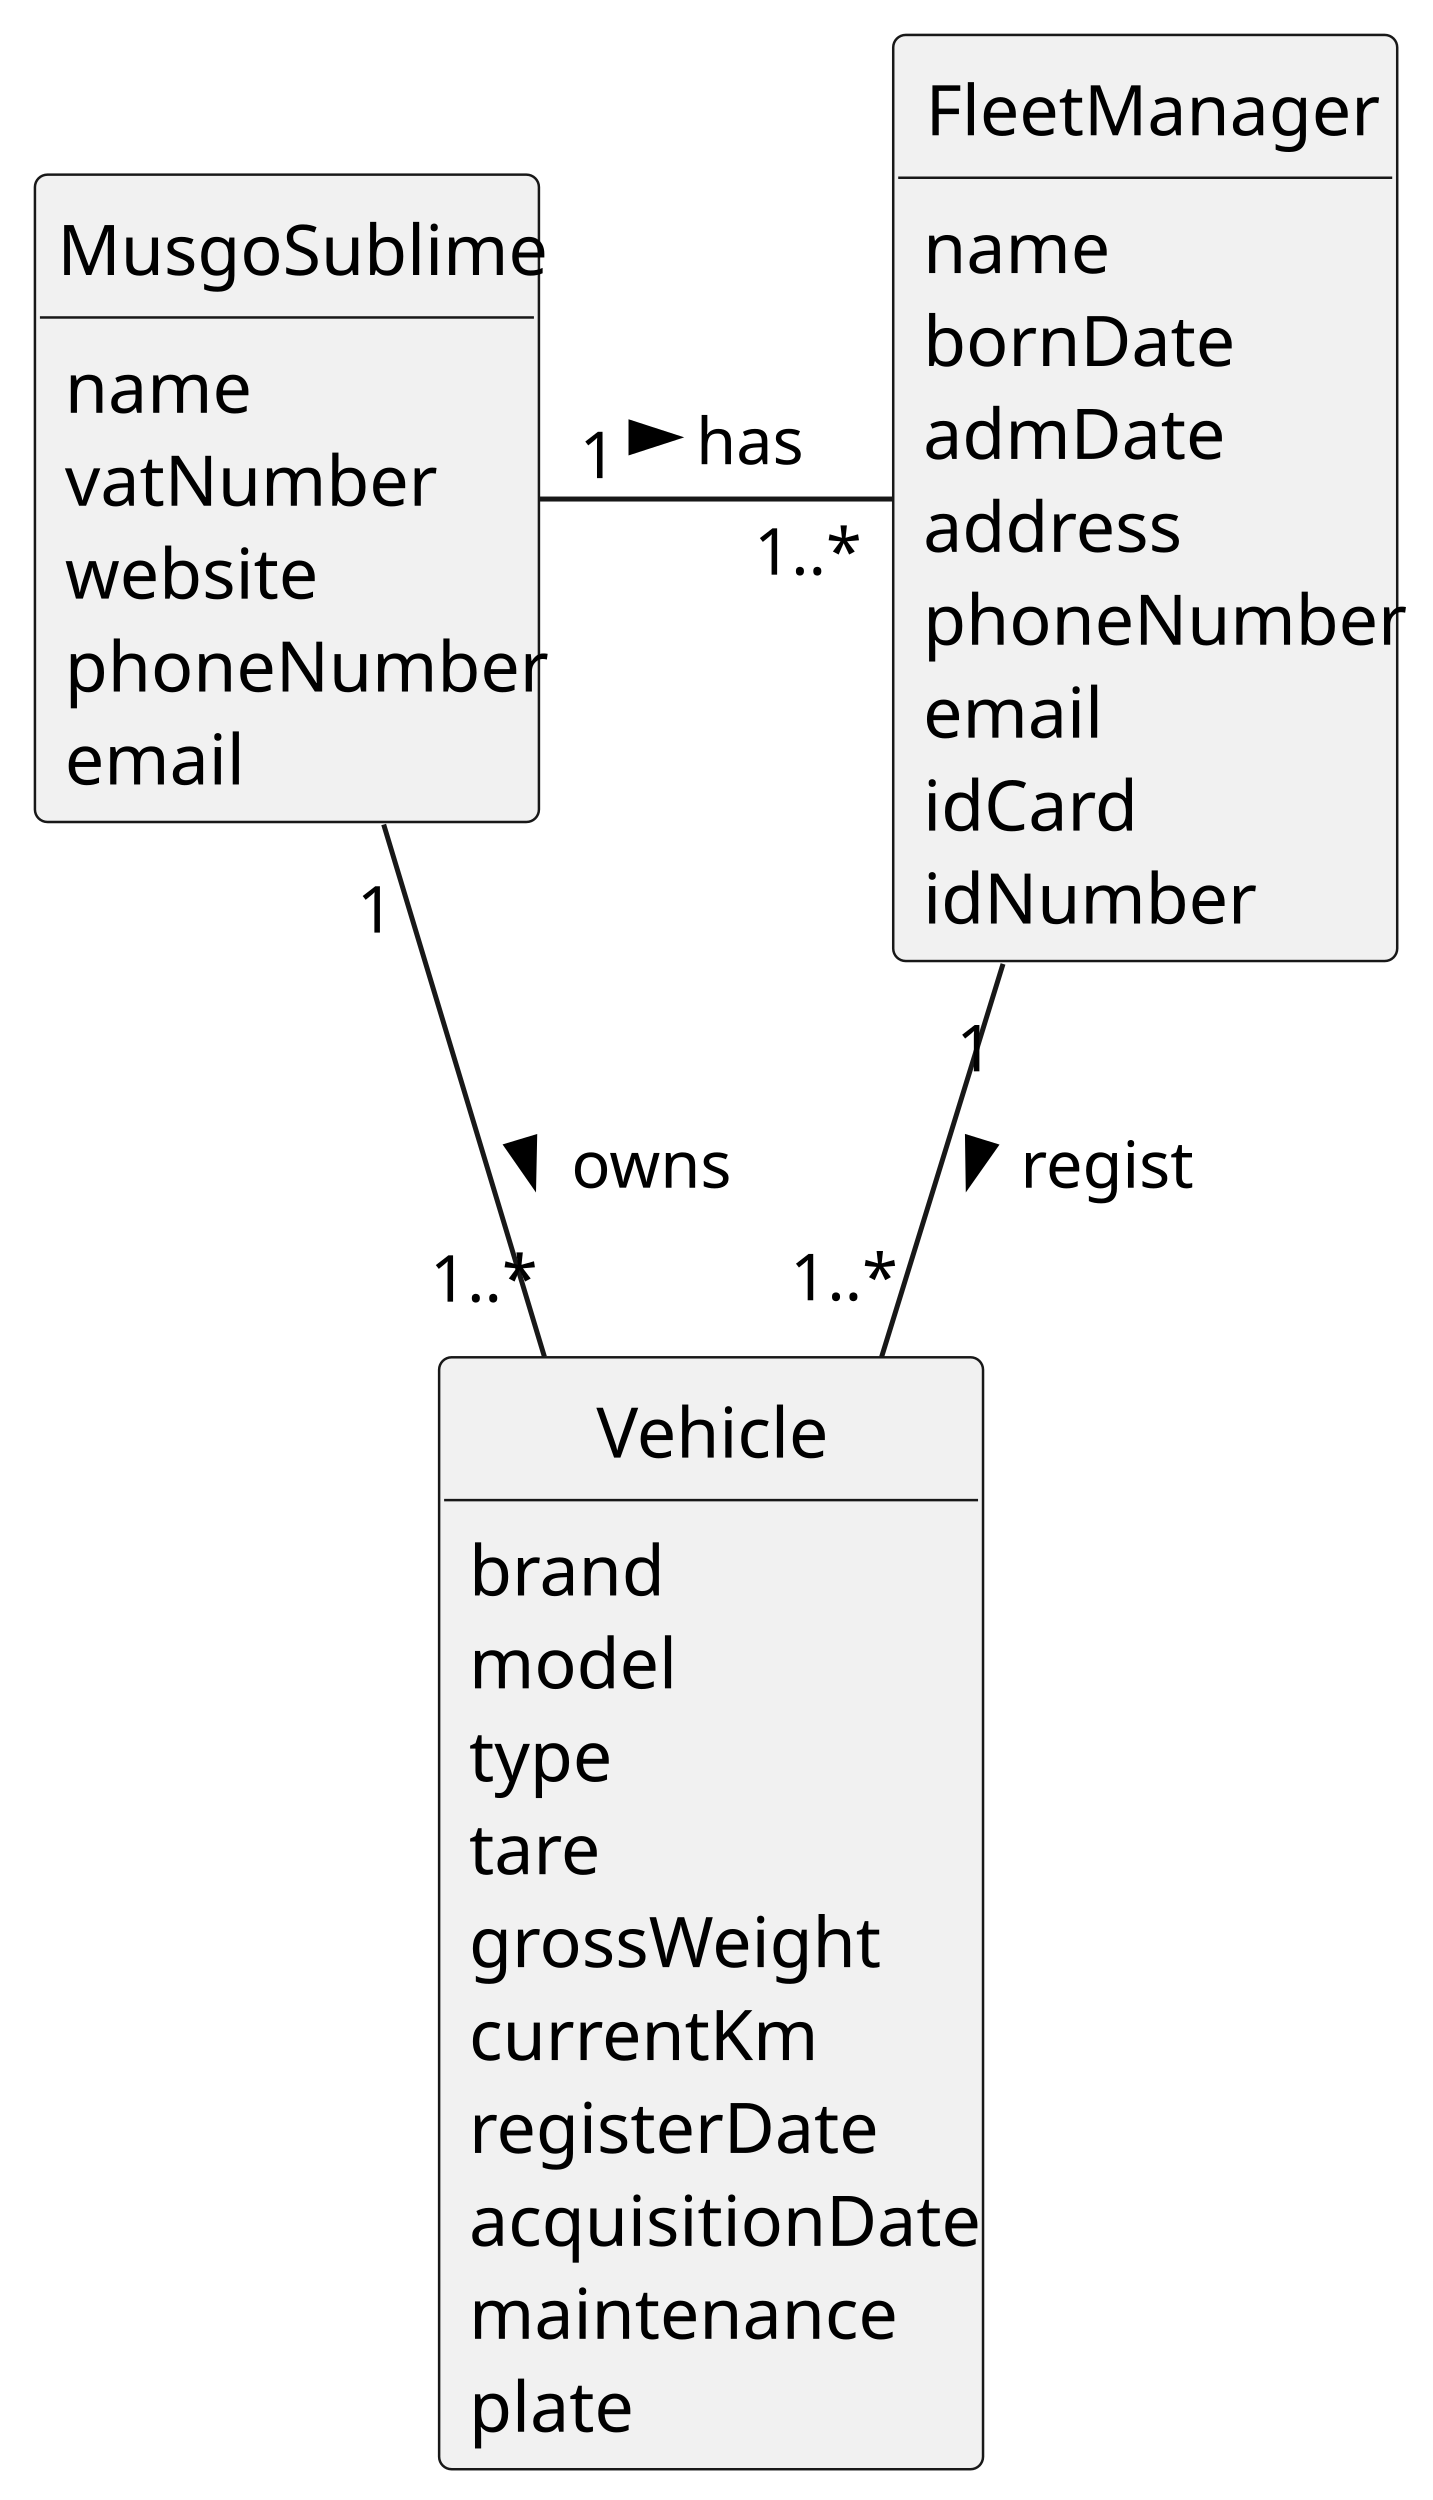
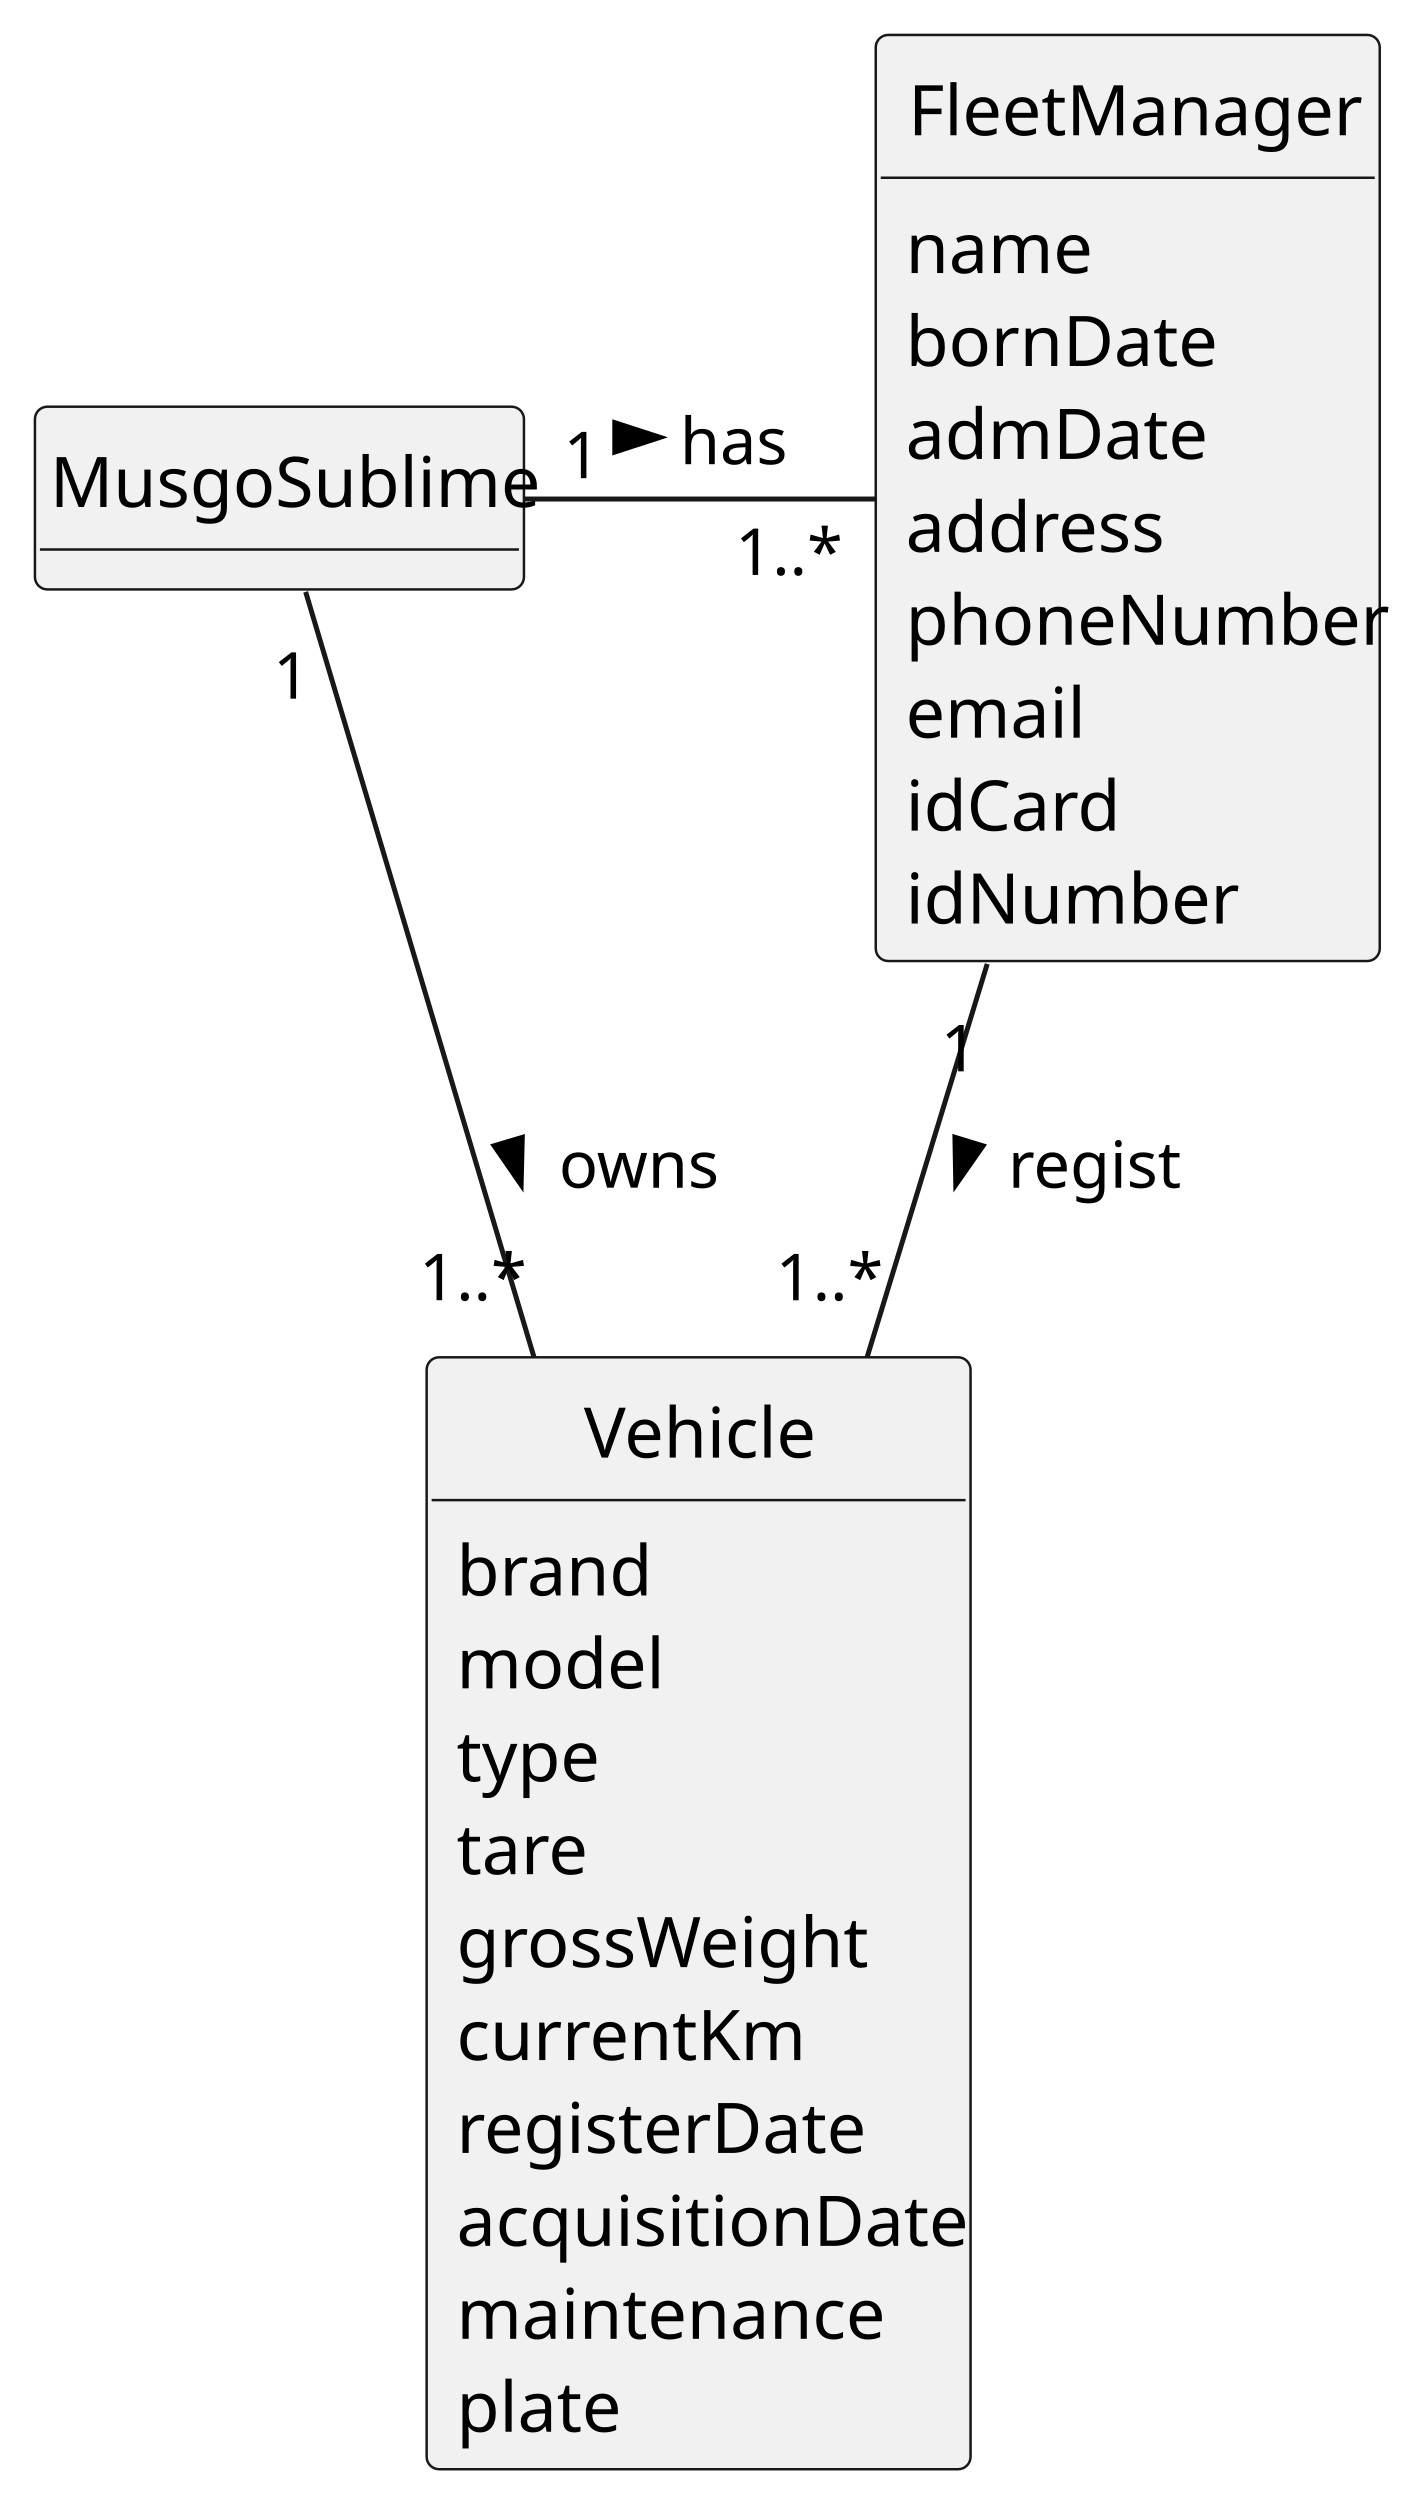
- <svg xmlns="http://www.w3.org/2000/svg" contentStyleType="text/css" height="501px" preserveAspectRatio="none" style="width:287px;height:501px;background:#FFFFFF;" version="1.1" viewBox="0 0 287 501" width="287px" zoomAndPan="magnify">
+ <svg xmlns="http://www.w3.org/2000/svg" contentStyleType="text/css" height="501px" preserveAspectRatio="none" style="width:283px;height:501px;background:#FFFFFF;" version="1.1" viewBox="0 0 283 501" width="283px" zoomAndPan="magnify">
  <defs />
  <g>
    <g id="elem_MusgoSublime">
-       <rect codeLine="10" fill="#F1F1F1" height="129.727" id="MusgoSublime" rx="2.5" ry="2.5" style="stroke:#181818;stroke-width:0.5;" width="101" x="7" y="35" />
-       <text fill="#000000" font-family="sans-serif" font-size="14" lengthAdjust="spacing" textLength="92" x="11.5" y="55.107">MusgoSublime</text>
-       <line style="stroke:#181818;stroke-width:0.5;" x1="8" x2="107" y1="63.621" y2="63.621" />
-       <text fill="#000000" font-family="sans-serif" font-size="14" lengthAdjust="spacing" textLength="35" x="13" y="82.728">name</text>
-       <text fill="#000000" font-family="sans-serif" font-size="14" lengthAdjust="spacing" textLength="68" x="13" y="101.35">vatNumber</text>
-       <text fill="#000000" font-family="sans-serif" font-size="14" lengthAdjust="spacing" textLength="47" x="13" y="119.971">website</text>
-       <text fill="#000000" font-family="sans-serif" font-size="14" lengthAdjust="spacing" textLength="89" x="13" y="138.592">phoneNumber</text>
-       <text fill="#000000" font-family="sans-serif" font-size="14" lengthAdjust="spacing" textLength="33" x="13" y="157.213">email</text>
+       <rect codeLine="10" fill="#F1F1F1" height="36.621" id="MusgoSublime" rx="2.5" ry="2.5" style="stroke:#181818;stroke-width:0.5;" width="98" x="7" y="81.5" />
+       <text fill="#000000" font-family="sans-serif" font-size="14" lengthAdjust="spacing" textLength="92" x="10" y="101.607">MusgoSublime</text>
+       <line style="stroke:#181818;stroke-width:0.5;" x1="8" x2="104" y1="110.121" y2="110.121" />
    </g>
    <g id="elem_FleetManager">
-       <rect codeLine="18" fill="#F1F1F1" height="185.59" id="FleetManager" rx="2.5" ry="2.5" style="stroke:#181818;stroke-width:0.5;" width="101" x="179" y="7" />
-       <text fill="#000000" font-family="sans-serif" font-size="14" lengthAdjust="spacing" textLength="88" x="185.5" y="27.107">FleetManager</text>
-       <line style="stroke:#181818;stroke-width:0.5;" x1="180" x2="279" y1="35.621" y2="35.621" />
-       <text fill="#000000" font-family="sans-serif" font-size="14" lengthAdjust="spacing" textLength="35" x="185" y="54.728">name</text>
-       <text fill="#000000" font-family="sans-serif" font-size="14" lengthAdjust="spacing" textLength="59" x="185" y="73.35">bornDate</text>
-       <text fill="#000000" font-family="sans-serif" font-size="14" lengthAdjust="spacing" textLength="57" x="185" y="91.971">admDate</text>
-       <text fill="#000000" font-family="sans-serif" font-size="14" lengthAdjust="spacing" textLength="51" x="185" y="110.592">address</text>
-       <text fill="#000000" font-family="sans-serif" font-size="14" lengthAdjust="spacing" textLength="89" x="185" y="129.213">phoneNumber</text>
-       <text fill="#000000" font-family="sans-serif" font-size="14" lengthAdjust="spacing" textLength="33" x="185" y="147.834">email</text>
-       <text fill="#000000" font-family="sans-serif" font-size="14" lengthAdjust="spacing" textLength="42" x="185" y="166.455">idCard</text>
-       <text fill="#000000" font-family="sans-serif" font-size="14" lengthAdjust="spacing" textLength="60" x="185" y="185.076">idNumber</text>
+       <rect codeLine="13" fill="#F1F1F1" height="185.59" id="FleetManager" rx="2.5" ry="2.5" style="stroke:#181818;stroke-width:0.5;" width="101" x="175.5" y="7" />
+       <text fill="#000000" font-family="sans-serif" font-size="14" lengthAdjust="spacing" textLength="88" x="182" y="27.107">FleetManager</text>
+       <line style="stroke:#181818;stroke-width:0.5;" x1="176.5" x2="275.5" y1="35.621" y2="35.621" />
+       <text fill="#000000" font-family="sans-serif" font-size="14" lengthAdjust="spacing" textLength="35" x="181.5" y="54.728">name</text>
+       <text fill="#000000" font-family="sans-serif" font-size="14" lengthAdjust="spacing" textLength="59" x="181.5" y="73.35">bornDate</text>
+       <text fill="#000000" font-family="sans-serif" font-size="14" lengthAdjust="spacing" textLength="57" x="181.5" y="91.971">admDate</text>
+       <text fill="#000000" font-family="sans-serif" font-size="14" lengthAdjust="spacing" textLength="51" x="181.5" y="110.592">address</text>
+       <text fill="#000000" font-family="sans-serif" font-size="14" lengthAdjust="spacing" textLength="89" x="181.5" y="129.213">phoneNumber</text>
+       <text fill="#000000" font-family="sans-serif" font-size="14" lengthAdjust="spacing" textLength="33" x="181.5" y="147.834">email</text>
+       <text fill="#000000" font-family="sans-serif" font-size="14" lengthAdjust="spacing" textLength="42" x="181.5" y="166.455">idCard</text>
+       <text fill="#000000" font-family="sans-serif" font-size="14" lengthAdjust="spacing" textLength="60" x="181.5" y="185.076">idNumber</text>
    </g>
    <g id="elem_Vehicle">
-       <rect codeLine="29" fill="#F1F1F1" height="222.832" id="Vehicle" rx="2.5" ry="2.5" style="stroke:#181818;stroke-width:0.5;" width="109" x="88" y="272" />
-       <text fill="#000000" font-family="sans-serif" font-size="14" lengthAdjust="spacing" textLength="46" x="119.5" y="292.107">Vehicle</text>
-       <line style="stroke:#181818;stroke-width:0.5;" x1="89" x2="196" y1="300.621" y2="300.621" />
-       <text fill="#000000" font-family="sans-serif" font-size="14" lengthAdjust="spacing" textLength="37" x="94" y="319.728">brand</text>
-       <text fill="#000000" font-family="sans-serif" font-size="14" lengthAdjust="spacing" textLength="38" x="94" y="338.35">model</text>
-       <text fill="#000000" font-family="sans-serif" font-size="14" lengthAdjust="spacing" textLength="27" x="94" y="356.971">type</text>
-       <text fill="#000000" font-family="sans-serif" font-size="14" lengthAdjust="spacing" textLength="25" x="94" y="375.592">tare</text>
-       <text fill="#000000" font-family="sans-serif" font-size="14" lengthAdjust="spacing" textLength="79" x="94" y="394.213">grossWeight</text>
-       <text fill="#000000" font-family="sans-serif" font-size="14" lengthAdjust="spacing" textLength="65" x="94" y="412.834">currentKm</text>
-       <text fill="#000000" font-family="sans-serif" font-size="14" lengthAdjust="spacing" textLength="78" x="94" y="431.455">registerDate</text>
-       <text fill="#000000" font-family="sans-serif" font-size="14" lengthAdjust="spacing" textLength="97" x="94" y="450.076">acquisitionDate</text>
-       <text fill="#000000" font-family="sans-serif" font-size="14" lengthAdjust="spacing" textLength="81" x="94" y="468.697">maintenance</text>
-       <text fill="#000000" font-family="sans-serif" font-size="14" lengthAdjust="spacing" textLength="31" x="94" y="487.318">plate</text>
+       <rect codeLine="24" fill="#F1F1F1" height="222.832" id="Vehicle" rx="2.5" ry="2.5" style="stroke:#181818;stroke-width:0.5;" width="109" x="85.5" y="272" />
+       <text fill="#000000" font-family="sans-serif" font-size="14" lengthAdjust="spacing" textLength="46" x="117" y="292.107">Vehicle</text>
+       <line style="stroke:#181818;stroke-width:0.5;" x1="86.5" x2="193.5" y1="300.621" y2="300.621" />
+       <text fill="#000000" font-family="sans-serif" font-size="14" lengthAdjust="spacing" textLength="37" x="91.5" y="319.728">brand</text>
+       <text fill="#000000" font-family="sans-serif" font-size="14" lengthAdjust="spacing" textLength="38" x="91.5" y="338.35">model</text>
+       <text fill="#000000" font-family="sans-serif" font-size="14" lengthAdjust="spacing" textLength="27" x="91.5" y="356.971">type</text>
+       <text fill="#000000" font-family="sans-serif" font-size="14" lengthAdjust="spacing" textLength="25" x="91.5" y="375.592">tare</text>
+       <text fill="#000000" font-family="sans-serif" font-size="14" lengthAdjust="spacing" textLength="79" x="91.5" y="394.213">grossWeight</text>
+       <text fill="#000000" font-family="sans-serif" font-size="14" lengthAdjust="spacing" textLength="65" x="91.5" y="412.834">currentKm</text>
+       <text fill="#000000" font-family="sans-serif" font-size="14" lengthAdjust="spacing" textLength="78" x="91.5" y="431.455">registerDate</text>
+       <text fill="#000000" font-family="sans-serif" font-size="14" lengthAdjust="spacing" textLength="97" x="91.5" y="450.076">acquisitionDate</text>
+       <text fill="#000000" font-family="sans-serif" font-size="14" lengthAdjust="spacing" textLength="81" x="91.5" y="468.697">maintenance</text>
+       <text fill="#000000" font-family="sans-serif" font-size="14" lengthAdjust="spacing" textLength="31" x="91.5" y="487.318">plate</text>
    </g>
    <g id="link_MusgoSublime_FleetManager">
-       <path codeLine="42" d="M108.18,100 C130.47,100 156.6,100 178.89,100 " fill="none" id="MusgoSublime-FleetManager" style="stroke:#181818;stroke-width:1.0;" />
-       <polygon fill="#000000" points="135.5,87.645,126.455,84.707,126.455,90.584,135.5,87.645" style="stroke:#000000;stroke-width:1.0;" />
-       <text fill="#000000" font-family="sans-serif" font-size="13" lengthAdjust="spacing" textLength="21" x="139.5" y="93.028">has</text>
-       <text fill="#000000" font-family="sans-serif" font-size="13" lengthAdjust="spacing" textLength="7" x="116.138" y="95.821">1</text>
-       <text fill="#000000" font-family="sans-serif" font-size="13" lengthAdjust="spacing" textLength="20" x="151.124" y="115.162">1..*</text>
+       <path codeLine="37" d="M105.17,100 C127.23,100 153.24,100 175.46,100 " fill="none" id="MusgoSublime-FleetManager" style="stroke:#181818;stroke-width:1.0;" />
+       <polygon fill="#000000" points="132.25,87.645,123.205,84.707,123.205,90.584,132.25,87.645" style="stroke:#000000;stroke-width:1.0;" />
+       <text fill="#000000" font-family="sans-serif" font-size="13" lengthAdjust="spacing" textLength="21" x="136.25" y="93.028">has</text>
+       <text fill="#000000" font-family="sans-serif" font-size="13" lengthAdjust="spacing" textLength="7" x="112.906" y="95.829">1</text>
+       <text fill="#000000" font-family="sans-serif" font-size="13" lengthAdjust="spacing" textLength="20" x="147.325" y="115.218">1..*</text>
    </g>
    <g id="link_FleetManager_Vehicle">
-       <path codeLine="43" d="M201.01,193.17 C193.23,218.35 184.72,245.89 176.66,271.97 " fill="none" id="FleetManager-Vehicle" style="stroke:#181818;stroke-width:1.0;" />
-       <polygon fill="#000000" points="194.024,237.423,199.502,229.648,193.886,227.913,194.024,237.423" style="stroke:#000000;stroke-width:1.0;" />
-       <text fill="#000000" font-family="sans-serif" font-size="13" lengthAdjust="spacing" textLength="32" x="204.5" y="238.028">regist</text>
-       <text fill="#000000" font-family="sans-serif" font-size="13" lengthAdjust="spacing" textLength="7" x="191.661" y="214.69">1</text>
-       <text fill="#000000" font-family="sans-serif" font-size="13" lengthAdjust="spacing" textLength="20" x="158.359" y="260.575">1..*</text>
+       <path codeLine="38" d="M197.84,193.17 C190.15,218.35 181.74,245.89 173.77,271.97 " fill="none" id="FleetManager-Vehicle" style="stroke:#181818;stroke-width:1.0;" />
+       <polygon fill="#000000" points="191.539,237.427,196.992,229.635,191.371,227.918,191.539,237.427" style="stroke:#000000;stroke-width:1.0;" />
+       <text fill="#000000" font-family="sans-serif" font-size="13" lengthAdjust="spacing" textLength="32" x="202" y="238.028">regist</text>
+       <text fill="#000000" font-family="sans-serif" font-size="13" lengthAdjust="spacing" textLength="7" x="188.515" y="214.69">1</text>
+       <text fill="#000000" font-family="sans-serif" font-size="13" lengthAdjust="spacing" textLength="20" x="155.441" y="260.575">1..*</text>
    </g>
    <g id="link_MusgoSublime_Vehicle">
-       <path codeLine="44" d="M76.89,165.23 C86.42,196.79 98.18,235.73 109.1,271.88 " fill="none" id="MusgoSublime-Vehicle" style="stroke:#181818;stroke-width:1.0;" />
-       <polygon fill="#000000" points="106.946,237.432,107.144,227.923,101.517,229.623,106.946,237.432" style="stroke:#000000;stroke-width:1.0;" />
-       <text fill="#000000" font-family="sans-serif" font-size="13" lengthAdjust="spacing" textLength="30" x="114.5" y="238.028">owns</text>
-       <text fill="#000000" font-family="sans-serif" font-size="13" lengthAdjust="spacing" textLength="7" x="71.529" y="186.891">1</text>
-       <text fill="#000000" font-family="sans-serif" font-size="13" lengthAdjust="spacing" textLength="20" x="86.184" y="260.853">1..*</text>
+       <path codeLine="39" d="M61.25,118.61 C70.36,149.12 89.75,214.11 107.01,271.96 " fill="none" id="MusgoSublime-Vehicle" style="stroke:#181818;stroke-width:1.0;" />
+       <polygon fill="#000000" points="104.43,237.437,104.66,227.929,99.027,229.61,104.43,237.437" style="stroke:#000000;stroke-width:1.0;" />
+       <text fill="#000000" font-family="sans-serif" font-size="13" lengthAdjust="spacing" textLength="30" x="112" y="238.028">owns</text>
+       <text fill="#000000" font-family="sans-serif" font-size="13" lengthAdjust="spacing" textLength="7" x="54.72" y="140.014">1</text>
+       <text fill="#000000" font-family="sans-serif" font-size="13" lengthAdjust="spacing" textLength="20" x="83.987" y="260.564">1..*</text>
    </g>
  </g>
</svg>
